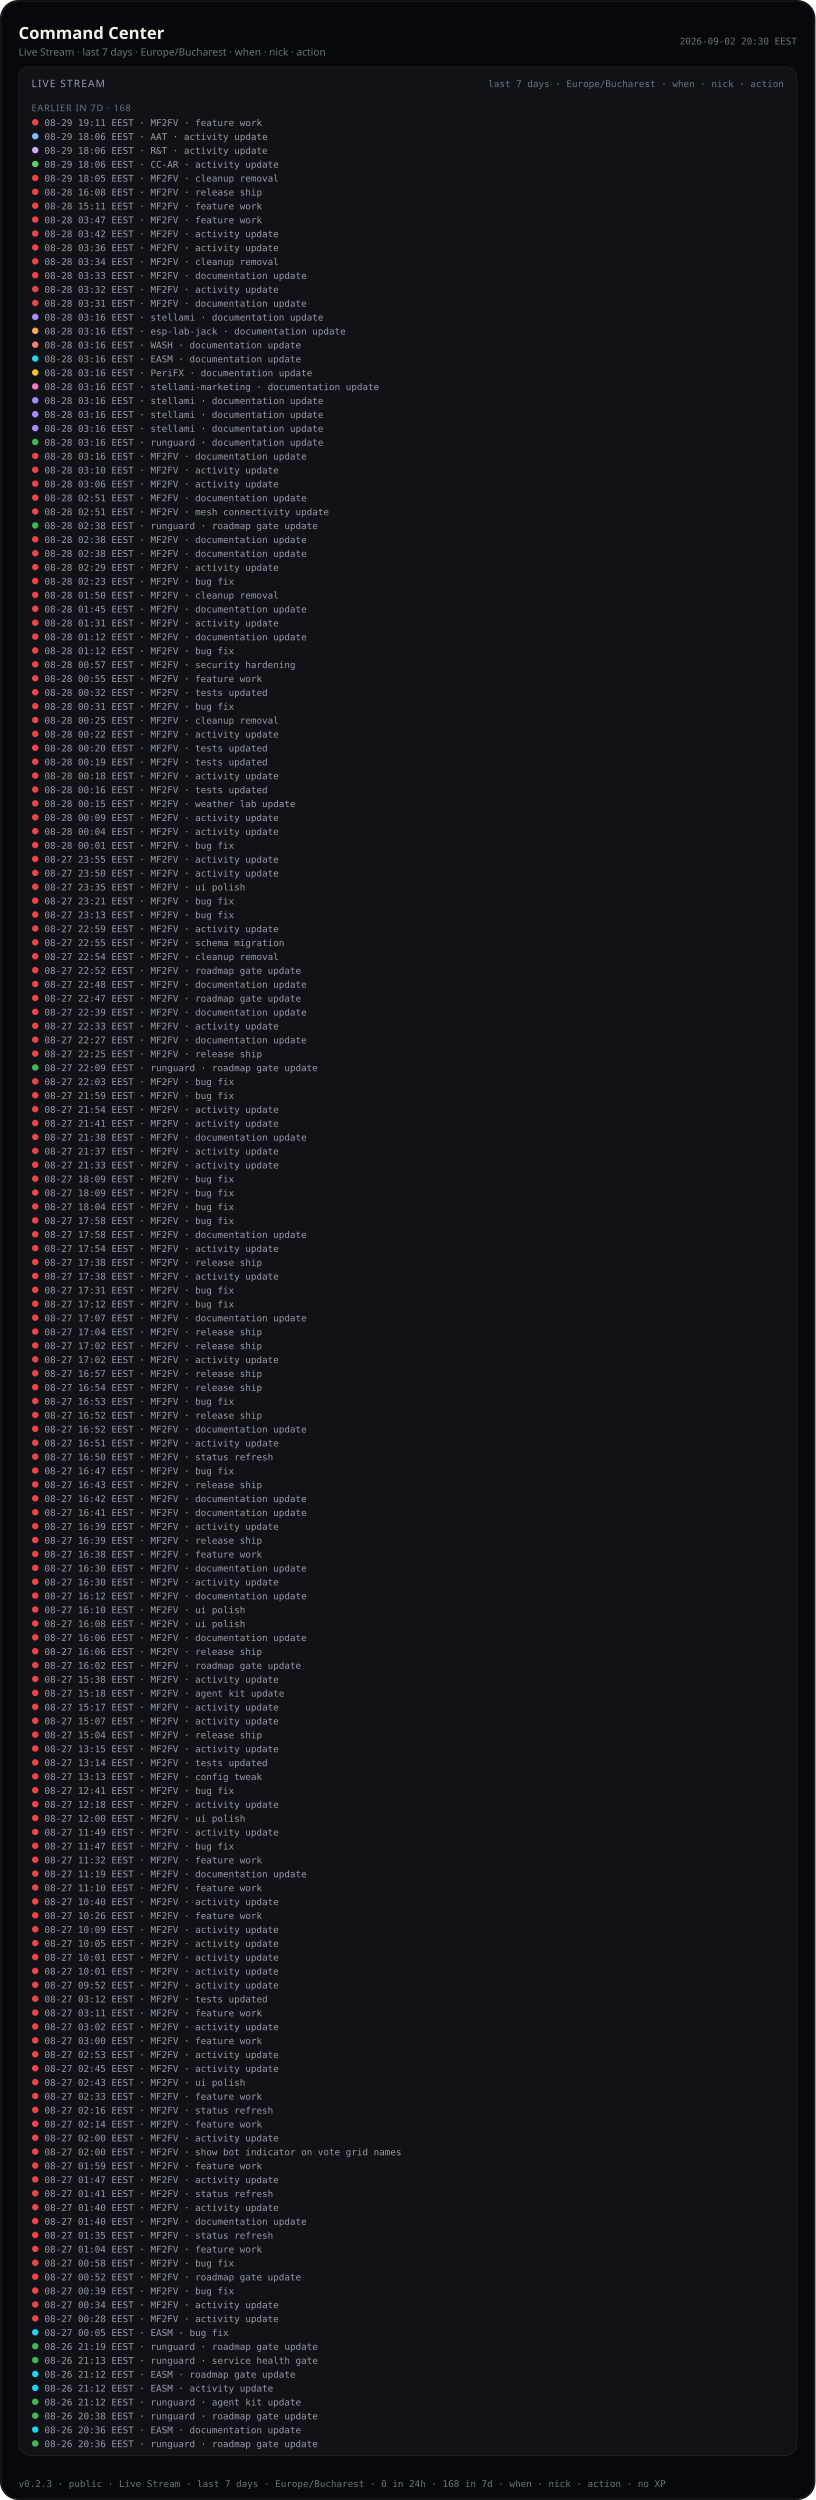
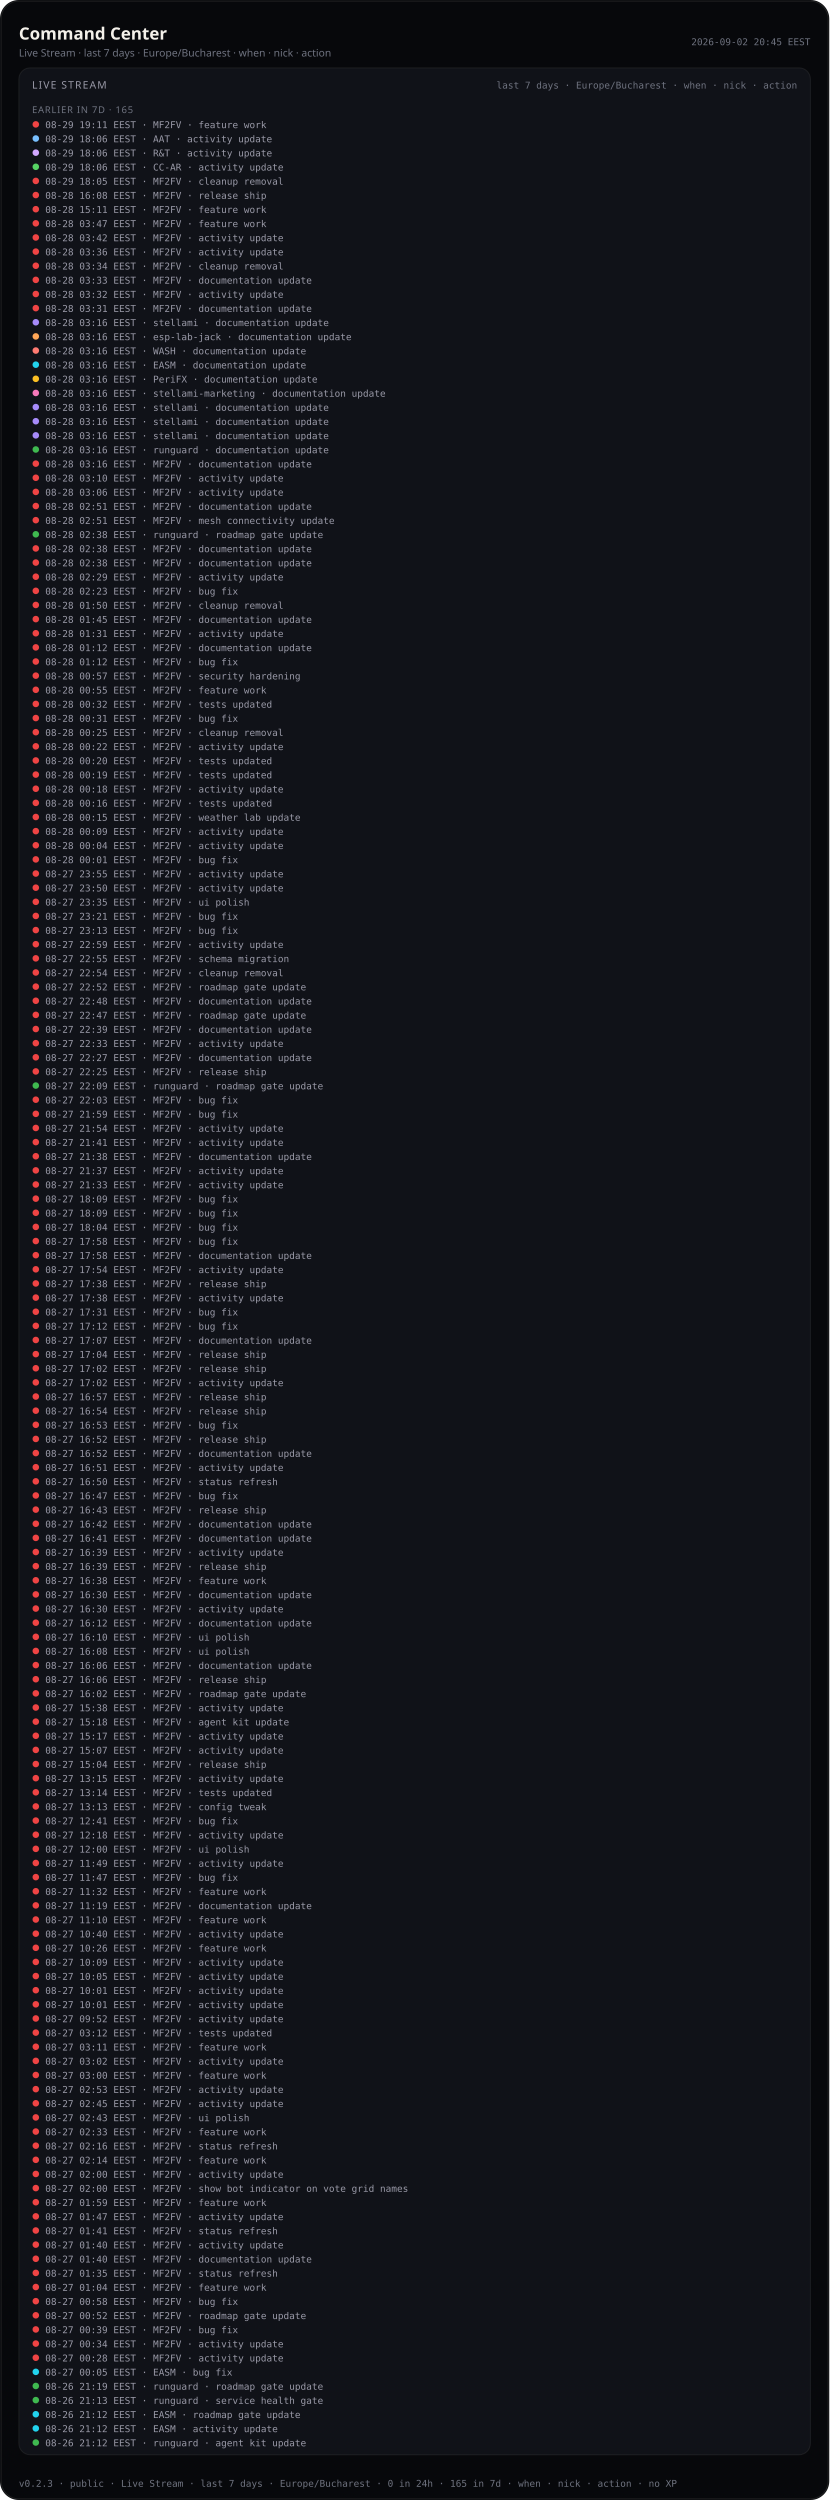
- <svg xmlns="http://www.w3.org/2000/svg" viewBox="0 0 880 2698.0" width="880" height="2698.0" role="img" aria-label="Command Center — Live Stream last 7 days (public)">
-   <rect width="880" height="2698.0" rx="20" fill="#07080b" />
-   <rect x="1.2" y="1.2" width="877.6" height="2695.6" rx="18.8" fill="none" stroke="rgba(232,228,214,0.12)" />
+ <svg xmlns="http://www.w3.org/2000/svg" viewBox="0 0 880 2653.0" width="880" height="2653.0" role="img" aria-label="Command Center — Live Stream last 7 days (public)">
+   <rect width="880" height="2653.0" rx="20" fill="#07080b" />
+   <rect x="1.2" y="1.2" width="877.6" height="2650.6" rx="18.8" fill="none" stroke="rgba(232,228,214,0.12)" />
  <text x="20" y="42" fill="#f4f1ea" font-size="18" font-family="ui-sans-serif, system-ui, sans-serif" font-weight="600">Command Center</text>
  <text x="20" y="60" fill="#6f7380" font-size="11" font-family="ui-sans-serif, system-ui, sans-serif">Live Stream · last 7 days · Europe/Bucharest · when · nick · action</text>
-   <text x="860" y="48" fill="#6f7380" font-size="10" text-anchor="end" font-family="ui-monospace, SFMono-Regular, monospace">2026-09-02 20:30 EEST</text>
-   <rect x="20" y="72" width="840" height="2578.0" rx="12" fill="#101218" stroke="rgba(232,228,214,0.08)" />
+   <text x="860" y="48" fill="#6f7380" font-size="10" text-anchor="end" font-family="ui-monospace, SFMono-Regular, monospace">2026-09-02 20:45 EEST</text>
+   <rect x="20" y="72" width="840" height="2533.0" rx="12" fill="#101218" stroke="rgba(232,228,214,0.08)" />
  <text x="34" y="94" fill="#9a9aa8" font-size="11" font-family="ui-sans-serif, system-ui, sans-serif" letter-spacing="1.2">LIVE STREAM</text>
  <text x="846" y="94" fill="#6f7380" font-size="10" text-anchor="end" font-family="ui-monospace, SFMono-Regular, monospace">last 7 days · Europe/Bucharest · when · nick · action</text>
  <defs>
    <clipPath id="live-stream-clip-pub">
-       <rect x="20" y="72" width="840" height="2578.0" />
+       <rect x="20" y="72" width="840" height="2533.0" />
    </clipPath>
  </defs>
  <g clip-path="url(#live-stream-clip-pub)">
-     <text x="34" y="120" fill="#6f7380" font-size="10" font-family="ui-sans-serif, system-ui, sans-serif" letter-spacing="0.8">EARLIER IN 7D · 168</text>
+     <text x="34" y="120" fill="#6f7380" font-size="10" font-family="ui-sans-serif, system-ui, sans-serif" letter-spacing="0.8">EARLIER IN 7D · 165</text>
    <circle cx="38" cy="132.0" r="3.5" fill="#ef4444" />
    <text x="48" y="136.0" fill="#9a9aa8" font-size="10" font-family="ui-monospace, SFMono-Regular, monospace">08-29 19:11 EEST · MF2FV · feature work</text>
    <circle cx="38" cy="147.0" r="3.5" fill="#79c0ff" />
    <text x="48" y="151.0" fill="#9a9aa8" font-size="10" font-family="ui-monospace, SFMono-Regular, monospace">08-29 18:06 EEST · AAT · activity update</text>
    <circle cx="38" cy="162.0" r="3.5" fill="#d2a8ff" />
    <text x="48" y="166.0" fill="#9a9aa8" font-size="10" font-family="ui-monospace, SFMono-Regular, monospace">08-29 18:06 EEST · R&amp;T · activity update</text>
    <circle cx="38" cy="177.0" r="3.5" fill="#56d364" />
    <text x="48" y="181.0" fill="#9a9aa8" font-size="10" font-family="ui-monospace, SFMono-Regular, monospace">08-29 18:06 EEST · CC-AR · activity update</text>
    <circle cx="38" cy="192.0" r="3.5" fill="#ef4444" />
    <text x="48" y="196.0" fill="#9a9aa8" font-size="10" font-family="ui-monospace, SFMono-Regular, monospace">08-29 18:05 EEST · MF2FV · cleanup removal</text>
    <circle cx="38" cy="207.0" r="3.5" fill="#ef4444" />
    <text x="48" y="211.0" fill="#9a9aa8" font-size="10" font-family="ui-monospace, SFMono-Regular, monospace">08-28 16:08 EEST · MF2FV · release ship</text>
    <circle cx="38" cy="222.0" r="3.5" fill="#ef4444" />
    <text x="48" y="226.0" fill="#9a9aa8" font-size="10" font-family="ui-monospace, SFMono-Regular, monospace">08-28 15:11 EEST · MF2FV · feature work</text>
    <circle cx="38" cy="237.0" r="3.5" fill="#ef4444" />
    <text x="48" y="241.0" fill="#9a9aa8" font-size="10" font-family="ui-monospace, SFMono-Regular, monospace">08-28 03:47 EEST · MF2FV · feature work</text>
    <circle cx="38" cy="252.0" r="3.5" fill="#ef4444" />
    <text x="48" y="256.0" fill="#9a9aa8" font-size="10" font-family="ui-monospace, SFMono-Regular, monospace">08-28 03:42 EEST · MF2FV · activity update</text>
    <circle cx="38" cy="267.0" r="3.5" fill="#ef4444" />
    <text x="48" y="271.0" fill="#9a9aa8" font-size="10" font-family="ui-monospace, SFMono-Regular, monospace">08-28 03:36 EEST · MF2FV · activity update</text>
    <circle cx="38" cy="282.0" r="3.5" fill="#ef4444" />
    <text x="48" y="286.0" fill="#9a9aa8" font-size="10" font-family="ui-monospace, SFMono-Regular, monospace">08-28 03:34 EEST · MF2FV · cleanup removal</text>
    <circle cx="38" cy="297.0" r="3.5" fill="#ef4444" />
    <text x="48" y="301.0" fill="#9a9aa8" font-size="10" font-family="ui-monospace, SFMono-Regular, monospace">08-28 03:33 EEST · MF2FV · documentation update</text>
    <circle cx="38" cy="312.0" r="3.5" fill="#ef4444" />
    <text x="48" y="316.0" fill="#9a9aa8" font-size="10" font-family="ui-monospace, SFMono-Regular, monospace">08-28 03:32 EEST · MF2FV · activity update</text>
    <circle cx="38" cy="327.0" r="3.5" fill="#ef4444" />
    <text x="48" y="331.0" fill="#9a9aa8" font-size="10" font-family="ui-monospace, SFMono-Regular, monospace">08-28 03:31 EEST · MF2FV · documentation update</text>
    <circle cx="38" cy="342.0" r="3.5" fill="#a78bfa" />
    <text x="48" y="346.0" fill="#9a9aa8" font-size="10" font-family="ui-monospace, SFMono-Regular, monospace">08-28 03:16 EEST · stellami · documentation update</text>
    <circle cx="38" cy="357.0" r="3.5" fill="#ffa657" />
    <text x="48" y="361.0" fill="#9a9aa8" font-size="10" font-family="ui-monospace, SFMono-Regular, monospace">08-28 03:16 EEST · esp-lab-jack · documentation update</text>
    <circle cx="38" cy="372.0" r="3.5" fill="#ff7b72" />
    <text x="48" y="376.0" fill="#9a9aa8" font-size="10" font-family="ui-monospace, SFMono-Regular, monospace">08-28 03:16 EEST · WASH · documentation update</text>
    <circle cx="38" cy="387.0" r="3.5" fill="#22d3ee" />
    <text x="48" y="391.0" fill="#9a9aa8" font-size="10" font-family="ui-monospace, SFMono-Regular, monospace">08-28 03:16 EEST · EASM · documentation update</text>
    <circle cx="38" cy="402.0" r="3.5" fill="#fbbf24" />
    <text x="48" y="406.0" fill="#9a9aa8" font-size="10" font-family="ui-monospace, SFMono-Regular, monospace">08-28 03:16 EEST · PeriFX · documentation update</text>
    <circle cx="38" cy="417.0" r="3.5" fill="#f778ba" />
    <text x="48" y="421.0" fill="#9a9aa8" font-size="10" font-family="ui-monospace, SFMono-Regular, monospace">08-28 03:16 EEST · stellami-marketing · documentation update</text>
    <circle cx="38" cy="432.0" r="3.5" fill="#a78bfa" />
    <text x="48" y="436.0" fill="#9a9aa8" font-size="10" font-family="ui-monospace, SFMono-Regular, monospace">08-28 03:16 EEST · stellami · documentation update</text>
    <circle cx="38" cy="447.0" r="3.5" fill="#a78bfa" />
    <text x="48" y="451.0" fill="#9a9aa8" font-size="10" font-family="ui-monospace, SFMono-Regular, monospace">08-28 03:16 EEST · stellami · documentation update</text>
    <circle cx="38" cy="462.0" r="3.5" fill="#a78bfa" />
    <text x="48" y="466.0" fill="#9a9aa8" font-size="10" font-family="ui-monospace, SFMono-Regular, monospace">08-28 03:16 EEST · stellami · documentation update</text>
    <circle cx="38" cy="477.0" r="3.5" fill="#3fb950" />
    <text x="48" y="481.0" fill="#9a9aa8" font-size="10" font-family="ui-monospace, SFMono-Regular, monospace">08-28 03:16 EEST · runguard · documentation update</text>
    <circle cx="38" cy="492.0" r="3.5" fill="#ef4444" />
    <text x="48" y="496.0" fill="#9a9aa8" font-size="10" font-family="ui-monospace, SFMono-Regular, monospace">08-28 03:16 EEST · MF2FV · documentation update</text>
    <circle cx="38" cy="507.0" r="3.5" fill="#ef4444" />
    <text x="48" y="511.0" fill="#9a9aa8" font-size="10" font-family="ui-monospace, SFMono-Regular, monospace">08-28 03:10 EEST · MF2FV · activity update</text>
    <circle cx="38" cy="522.0" r="3.5" fill="#ef4444" />
    <text x="48" y="526.0" fill="#9a9aa8" font-size="10" font-family="ui-monospace, SFMono-Regular, monospace">08-28 03:06 EEST · MF2FV · activity update</text>
    <circle cx="38" cy="537.0" r="3.5" fill="#ef4444" />
    <text x="48" y="541.0" fill="#9a9aa8" font-size="10" font-family="ui-monospace, SFMono-Regular, monospace">08-28 02:51 EEST · MF2FV · documentation update</text>
    <circle cx="38" cy="552.0" r="3.5" fill="#ef4444" />
    <text x="48" y="556.0" fill="#9a9aa8" font-size="10" font-family="ui-monospace, SFMono-Regular, monospace">08-28 02:51 EEST · MF2FV · mesh connectivity update</text>
    <circle cx="38" cy="567.0" r="3.5" fill="#3fb950" />
    <text x="48" y="571.0" fill="#9a9aa8" font-size="10" font-family="ui-monospace, SFMono-Regular, monospace">08-28 02:38 EEST · runguard · roadmap gate update</text>
    <circle cx="38" cy="582.0" r="3.5" fill="#ef4444" />
    <text x="48" y="586.0" fill="#9a9aa8" font-size="10" font-family="ui-monospace, SFMono-Regular, monospace">08-28 02:38 EEST · MF2FV · documentation update</text>
    <circle cx="38" cy="597.0" r="3.5" fill="#ef4444" />
    <text x="48" y="601.0" fill="#9a9aa8" font-size="10" font-family="ui-monospace, SFMono-Regular, monospace">08-28 02:38 EEST · MF2FV · documentation update</text>
    <circle cx="38" cy="612.0" r="3.5" fill="#ef4444" />
    <text x="48" y="616.0" fill="#9a9aa8" font-size="10" font-family="ui-monospace, SFMono-Regular, monospace">08-28 02:29 EEST · MF2FV · activity update</text>
    <circle cx="38" cy="627.0" r="3.5" fill="#ef4444" />
    <text x="48" y="631.0" fill="#9a9aa8" font-size="10" font-family="ui-monospace, SFMono-Regular, monospace">08-28 02:23 EEST · MF2FV · bug fix</text>
    <circle cx="38" cy="642.0" r="3.5" fill="#ef4444" />
    <text x="48" y="646.0" fill="#9a9aa8" font-size="10" font-family="ui-monospace, SFMono-Regular, monospace">08-28 01:50 EEST · MF2FV · cleanup removal</text>
    <circle cx="38" cy="657.0" r="3.5" fill="#ef4444" />
    <text x="48" y="661.0" fill="#9a9aa8" font-size="10" font-family="ui-monospace, SFMono-Regular, monospace">08-28 01:45 EEST · MF2FV · documentation update</text>
    <circle cx="38" cy="672.0" r="3.5" fill="#ef4444" />
    <text x="48" y="676.0" fill="#9a9aa8" font-size="10" font-family="ui-monospace, SFMono-Regular, monospace">08-28 01:31 EEST · MF2FV · activity update</text>
    <circle cx="38" cy="687.0" r="3.5" fill="#ef4444" />
    <text x="48" y="691.0" fill="#9a9aa8" font-size="10" font-family="ui-monospace, SFMono-Regular, monospace">08-28 01:12 EEST · MF2FV · documentation update</text>
    <circle cx="38" cy="702.0" r="3.5" fill="#ef4444" />
    <text x="48" y="706.0" fill="#9a9aa8" font-size="10" font-family="ui-monospace, SFMono-Regular, monospace">08-28 01:12 EEST · MF2FV · bug fix</text>
    <circle cx="38" cy="717.0" r="3.5" fill="#ef4444" />
    <text x="48" y="721.0" fill="#9a9aa8" font-size="10" font-family="ui-monospace, SFMono-Regular, monospace">08-28 00:57 EEST · MF2FV · security hardening</text>
    <circle cx="38" cy="732.0" r="3.5" fill="#ef4444" />
    <text x="48" y="736.0" fill="#9a9aa8" font-size="10" font-family="ui-monospace, SFMono-Regular, monospace">08-28 00:55 EEST · MF2FV · feature work</text>
    <circle cx="38" cy="747.0" r="3.5" fill="#ef4444" />
    <text x="48" y="751.0" fill="#9a9aa8" font-size="10" font-family="ui-monospace, SFMono-Regular, monospace">08-28 00:32 EEST · MF2FV · tests updated</text>
    <circle cx="38" cy="762.0" r="3.5" fill="#ef4444" />
    <text x="48" y="766.0" fill="#9a9aa8" font-size="10" font-family="ui-monospace, SFMono-Regular, monospace">08-28 00:31 EEST · MF2FV · bug fix</text>
    <circle cx="38" cy="777.0" r="3.5" fill="#ef4444" />
    <text x="48" y="781.0" fill="#9a9aa8" font-size="10" font-family="ui-monospace, SFMono-Regular, monospace">08-28 00:25 EEST · MF2FV · cleanup removal</text>
    <circle cx="38" cy="792.0" r="3.5" fill="#ef4444" />
    <text x="48" y="796.0" fill="#9a9aa8" font-size="10" font-family="ui-monospace, SFMono-Regular, monospace">08-28 00:22 EEST · MF2FV · activity update</text>
    <circle cx="38" cy="807.0" r="3.5" fill="#ef4444" />
    <text x="48" y="811.0" fill="#9a9aa8" font-size="10" font-family="ui-monospace, SFMono-Regular, monospace">08-28 00:20 EEST · MF2FV · tests updated</text>
    <circle cx="38" cy="822.0" r="3.5" fill="#ef4444" />
    <text x="48" y="826.0" fill="#9a9aa8" font-size="10" font-family="ui-monospace, SFMono-Regular, monospace">08-28 00:19 EEST · MF2FV · tests updated</text>
    <circle cx="38" cy="837.0" r="3.5" fill="#ef4444" />
    <text x="48" y="841.0" fill="#9a9aa8" font-size="10" font-family="ui-monospace, SFMono-Regular, monospace">08-28 00:18 EEST · MF2FV · activity update</text>
    <circle cx="38" cy="852.0" r="3.5" fill="#ef4444" />
    <text x="48" y="856.0" fill="#9a9aa8" font-size="10" font-family="ui-monospace, SFMono-Regular, monospace">08-28 00:16 EEST · MF2FV · tests updated</text>
    <circle cx="38" cy="867.0" r="3.5" fill="#ef4444" />
    <text x="48" y="871.0" fill="#9a9aa8" font-size="10" font-family="ui-monospace, SFMono-Regular, monospace">08-28 00:15 EEST · MF2FV · weather lab update</text>
    <circle cx="38" cy="882.0" r="3.5" fill="#ef4444" />
    <text x="48" y="886.0" fill="#9a9aa8" font-size="10" font-family="ui-monospace, SFMono-Regular, monospace">08-28 00:09 EEST · MF2FV · activity update</text>
    <circle cx="38" cy="897.0" r="3.5" fill="#ef4444" />
    <text x="48" y="901.0" fill="#9a9aa8" font-size="10" font-family="ui-monospace, SFMono-Regular, monospace">08-28 00:04 EEST · MF2FV · activity update</text>
    <circle cx="38" cy="912.0" r="3.5" fill="#ef4444" />
    <text x="48" y="916.0" fill="#9a9aa8" font-size="10" font-family="ui-monospace, SFMono-Regular, monospace">08-28 00:01 EEST · MF2FV · bug fix</text>
    <circle cx="38" cy="927.0" r="3.5" fill="#ef4444" />
    <text x="48" y="931.0" fill="#9a9aa8" font-size="10" font-family="ui-monospace, SFMono-Regular, monospace">08-27 23:55 EEST · MF2FV · activity update</text>
    <circle cx="38" cy="942.0" r="3.5" fill="#ef4444" />
    <text x="48" y="946.0" fill="#9a9aa8" font-size="10" font-family="ui-monospace, SFMono-Regular, monospace">08-27 23:50 EEST · MF2FV · activity update</text>
    <circle cx="38" cy="957.0" r="3.5" fill="#ef4444" />
    <text x="48" y="961.0" fill="#9a9aa8" font-size="10" font-family="ui-monospace, SFMono-Regular, monospace">08-27 23:35 EEST · MF2FV · ui polish</text>
    <circle cx="38" cy="972.0" r="3.5" fill="#ef4444" />
    <text x="48" y="976.0" fill="#9a9aa8" font-size="10" font-family="ui-monospace, SFMono-Regular, monospace">08-27 23:21 EEST · MF2FV · bug fix</text>
    <circle cx="38" cy="987.0" r="3.5" fill="#ef4444" />
    <text x="48" y="991.0" fill="#9a9aa8" font-size="10" font-family="ui-monospace, SFMono-Regular, monospace">08-27 23:13 EEST · MF2FV · bug fix</text>
    <circle cx="38" cy="1002.0" r="3.5" fill="#ef4444" />
    <text x="48" y="1006.0" fill="#9a9aa8" font-size="10" font-family="ui-monospace, SFMono-Regular, monospace">08-27 22:59 EEST · MF2FV · activity update</text>
    <circle cx="38" cy="1017.0" r="3.5" fill="#ef4444" />
    <text x="48" y="1021.0" fill="#9a9aa8" font-size="10" font-family="ui-monospace, SFMono-Regular, monospace">08-27 22:55 EEST · MF2FV · schema migration</text>
    <circle cx="38" cy="1032.0" r="3.5" fill="#ef4444" />
    <text x="48" y="1036.0" fill="#9a9aa8" font-size="10" font-family="ui-monospace, SFMono-Regular, monospace">08-27 22:54 EEST · MF2FV · cleanup removal</text>
    <circle cx="38" cy="1047.0" r="3.5" fill="#ef4444" />
    <text x="48" y="1051.0" fill="#9a9aa8" font-size="10" font-family="ui-monospace, SFMono-Regular, monospace">08-27 22:52 EEST · MF2FV · roadmap gate update</text>
    <circle cx="38" cy="1062.0" r="3.5" fill="#ef4444" />
    <text x="48" y="1066.0" fill="#9a9aa8" font-size="10" font-family="ui-monospace, SFMono-Regular, monospace">08-27 22:48 EEST · MF2FV · documentation update</text>
    <circle cx="38" cy="1077.0" r="3.5" fill="#ef4444" />
    <text x="48" y="1081.0" fill="#9a9aa8" font-size="10" font-family="ui-monospace, SFMono-Regular, monospace">08-27 22:47 EEST · MF2FV · roadmap gate update</text>
    <circle cx="38" cy="1092.0" r="3.5" fill="#ef4444" />
    <text x="48" y="1096.0" fill="#9a9aa8" font-size="10" font-family="ui-monospace, SFMono-Regular, monospace">08-27 22:39 EEST · MF2FV · documentation update</text>
    <circle cx="38" cy="1107.0" r="3.5" fill="#ef4444" />
    <text x="48" y="1111.0" fill="#9a9aa8" font-size="10" font-family="ui-monospace, SFMono-Regular, monospace">08-27 22:33 EEST · MF2FV · activity update</text>
    <circle cx="38" cy="1122.0" r="3.5" fill="#ef4444" />
    <text x="48" y="1126.0" fill="#9a9aa8" font-size="10" font-family="ui-monospace, SFMono-Regular, monospace">08-27 22:27 EEST · MF2FV · documentation update</text>
    <circle cx="38" cy="1137.0" r="3.5" fill="#ef4444" />
    <text x="48" y="1141.0" fill="#9a9aa8" font-size="10" font-family="ui-monospace, SFMono-Regular, monospace">08-27 22:25 EEST · MF2FV · release ship</text>
    <circle cx="38" cy="1152.0" r="3.5" fill="#3fb950" />
    <text x="48" y="1156.0" fill="#9a9aa8" font-size="10" font-family="ui-monospace, SFMono-Regular, monospace">08-27 22:09 EEST · runguard · roadmap gate update</text>
    <circle cx="38" cy="1167.0" r="3.5" fill="#ef4444" />
    <text x="48" y="1171.0" fill="#9a9aa8" font-size="10" font-family="ui-monospace, SFMono-Regular, monospace">08-27 22:03 EEST · MF2FV · bug fix</text>
    <circle cx="38" cy="1182.0" r="3.5" fill="#ef4444" />
    <text x="48" y="1186.0" fill="#9a9aa8" font-size="10" font-family="ui-monospace, SFMono-Regular, monospace">08-27 21:59 EEST · MF2FV · bug fix</text>
    <circle cx="38" cy="1197.0" r="3.5" fill="#ef4444" />
    <text x="48" y="1201.0" fill="#9a9aa8" font-size="10" font-family="ui-monospace, SFMono-Regular, monospace">08-27 21:54 EEST · MF2FV · activity update</text>
    <circle cx="38" cy="1212.0" r="3.5" fill="#ef4444" />
    <text x="48" y="1216.0" fill="#9a9aa8" font-size="10" font-family="ui-monospace, SFMono-Regular, monospace">08-27 21:41 EEST · MF2FV · activity update</text>
    <circle cx="38" cy="1227.0" r="3.5" fill="#ef4444" />
    <text x="48" y="1231.0" fill="#9a9aa8" font-size="10" font-family="ui-monospace, SFMono-Regular, monospace">08-27 21:38 EEST · MF2FV · documentation update</text>
    <circle cx="38" cy="1242.0" r="3.5" fill="#ef4444" />
    <text x="48" y="1246.0" fill="#9a9aa8" font-size="10" font-family="ui-monospace, SFMono-Regular, monospace">08-27 21:37 EEST · MF2FV · activity update</text>
    <circle cx="38" cy="1257.0" r="3.5" fill="#ef4444" />
    <text x="48" y="1261.0" fill="#9a9aa8" font-size="10" font-family="ui-monospace, SFMono-Regular, monospace">08-27 21:33 EEST · MF2FV · activity update</text>
    <circle cx="38" cy="1272.0" r="3.5" fill="#ef4444" />
    <text x="48" y="1276.0" fill="#9a9aa8" font-size="10" font-family="ui-monospace, SFMono-Regular, monospace">08-27 18:09 EEST · MF2FV · bug fix</text>
    <circle cx="38" cy="1287.0" r="3.5" fill="#ef4444" />
    <text x="48" y="1291.0" fill="#9a9aa8" font-size="10" font-family="ui-monospace, SFMono-Regular, monospace">08-27 18:09 EEST · MF2FV · bug fix</text>
    <circle cx="38" cy="1302.0" r="3.5" fill="#ef4444" />
    <text x="48" y="1306.0" fill="#9a9aa8" font-size="10" font-family="ui-monospace, SFMono-Regular, monospace">08-27 18:04 EEST · MF2FV · bug fix</text>
    <circle cx="38" cy="1317.0" r="3.5" fill="#ef4444" />
    <text x="48" y="1321.0" fill="#9a9aa8" font-size="10" font-family="ui-monospace, SFMono-Regular, monospace">08-27 17:58 EEST · MF2FV · bug fix</text>
    <circle cx="38" cy="1332.0" r="3.5" fill="#ef4444" />
    <text x="48" y="1336.0" fill="#9a9aa8" font-size="10" font-family="ui-monospace, SFMono-Regular, monospace">08-27 17:58 EEST · MF2FV · documentation update</text>
    <circle cx="38" cy="1347.0" r="3.5" fill="#ef4444" />
    <text x="48" y="1351.0" fill="#9a9aa8" font-size="10" font-family="ui-monospace, SFMono-Regular, monospace">08-27 17:54 EEST · MF2FV · activity update</text>
    <circle cx="38" cy="1362.0" r="3.5" fill="#ef4444" />
    <text x="48" y="1366.0" fill="#9a9aa8" font-size="10" font-family="ui-monospace, SFMono-Regular, monospace">08-27 17:38 EEST · MF2FV · release ship</text>
    <circle cx="38" cy="1377.0" r="3.5" fill="#ef4444" />
    <text x="48" y="1381.0" fill="#9a9aa8" font-size="10" font-family="ui-monospace, SFMono-Regular, monospace">08-27 17:38 EEST · MF2FV · activity update</text>
    <circle cx="38" cy="1392.0" r="3.5" fill="#ef4444" />
    <text x="48" y="1396.0" fill="#9a9aa8" font-size="10" font-family="ui-monospace, SFMono-Regular, monospace">08-27 17:31 EEST · MF2FV · bug fix</text>
    <circle cx="38" cy="1407.0" r="3.5" fill="#ef4444" />
    <text x="48" y="1411.0" fill="#9a9aa8" font-size="10" font-family="ui-monospace, SFMono-Regular, monospace">08-27 17:12 EEST · MF2FV · bug fix</text>
    <circle cx="38" cy="1422.0" r="3.5" fill="#ef4444" />
    <text x="48" y="1426.0" fill="#9a9aa8" font-size="10" font-family="ui-monospace, SFMono-Regular, monospace">08-27 17:07 EEST · MF2FV · documentation update</text>
    <circle cx="38" cy="1437.0" r="3.5" fill="#ef4444" />
    <text x="48" y="1441.0" fill="#9a9aa8" font-size="10" font-family="ui-monospace, SFMono-Regular, monospace">08-27 17:04 EEST · MF2FV · release ship</text>
    <circle cx="38" cy="1452.0" r="3.5" fill="#ef4444" />
    <text x="48" y="1456.0" fill="#9a9aa8" font-size="10" font-family="ui-monospace, SFMono-Regular, monospace">08-27 17:02 EEST · MF2FV · release ship</text>
    <circle cx="38" cy="1467.0" r="3.5" fill="#ef4444" />
    <text x="48" y="1471.0" fill="#9a9aa8" font-size="10" font-family="ui-monospace, SFMono-Regular, monospace">08-27 17:02 EEST · MF2FV · activity update</text>
    <circle cx="38" cy="1482.0" r="3.5" fill="#ef4444" />
    <text x="48" y="1486.0" fill="#9a9aa8" font-size="10" font-family="ui-monospace, SFMono-Regular, monospace">08-27 16:57 EEST · MF2FV · release ship</text>
    <circle cx="38" cy="1497.0" r="3.5" fill="#ef4444" />
    <text x="48" y="1501.0" fill="#9a9aa8" font-size="10" font-family="ui-monospace, SFMono-Regular, monospace">08-27 16:54 EEST · MF2FV · release ship</text>
    <circle cx="38" cy="1512.0" r="3.5" fill="#ef4444" />
    <text x="48" y="1516.0" fill="#9a9aa8" font-size="10" font-family="ui-monospace, SFMono-Regular, monospace">08-27 16:53 EEST · MF2FV · bug fix</text>
    <circle cx="38" cy="1527.0" r="3.5" fill="#ef4444" />
    <text x="48" y="1531.0" fill="#9a9aa8" font-size="10" font-family="ui-monospace, SFMono-Regular, monospace">08-27 16:52 EEST · MF2FV · release ship</text>
    <circle cx="38" cy="1542.0" r="3.5" fill="#ef4444" />
    <text x="48" y="1546.0" fill="#9a9aa8" font-size="10" font-family="ui-monospace, SFMono-Regular, monospace">08-27 16:52 EEST · MF2FV · documentation update</text>
    <circle cx="38" cy="1557.0" r="3.5" fill="#ef4444" />
    <text x="48" y="1561.0" fill="#9a9aa8" font-size="10" font-family="ui-monospace, SFMono-Regular, monospace">08-27 16:51 EEST · MF2FV · activity update</text>
    <circle cx="38" cy="1572.0" r="3.5" fill="#ef4444" />
    <text x="48" y="1576.0" fill="#9a9aa8" font-size="10" font-family="ui-monospace, SFMono-Regular, monospace">08-27 16:50 EEST · MF2FV · status refresh</text>
    <circle cx="38" cy="1587.0" r="3.5" fill="#ef4444" />
    <text x="48" y="1591.0" fill="#9a9aa8" font-size="10" font-family="ui-monospace, SFMono-Regular, monospace">08-27 16:47 EEST · MF2FV · bug fix</text>
    <circle cx="38" cy="1602.0" r="3.5" fill="#ef4444" />
    <text x="48" y="1606.0" fill="#9a9aa8" font-size="10" font-family="ui-monospace, SFMono-Regular, monospace">08-27 16:43 EEST · MF2FV · release ship</text>
    <circle cx="38" cy="1617.0" r="3.5" fill="#ef4444" />
    <text x="48" y="1621.0" fill="#9a9aa8" font-size="10" font-family="ui-monospace, SFMono-Regular, monospace">08-27 16:42 EEST · MF2FV · documentation update</text>
    <circle cx="38" cy="1632.0" r="3.5" fill="#ef4444" />
    <text x="48" y="1636.0" fill="#9a9aa8" font-size="10" font-family="ui-monospace, SFMono-Regular, monospace">08-27 16:41 EEST · MF2FV · documentation update</text>
    <circle cx="38" cy="1647.0" r="3.5" fill="#ef4444" />
    <text x="48" y="1651.0" fill="#9a9aa8" font-size="10" font-family="ui-monospace, SFMono-Regular, monospace">08-27 16:39 EEST · MF2FV · activity update</text>
    <circle cx="38" cy="1662.0" r="3.5" fill="#ef4444" />
    <text x="48" y="1666.0" fill="#9a9aa8" font-size="10" font-family="ui-monospace, SFMono-Regular, monospace">08-27 16:39 EEST · MF2FV · release ship</text>
    <circle cx="38" cy="1677.0" r="3.5" fill="#ef4444" />
    <text x="48" y="1681.0" fill="#9a9aa8" font-size="10" font-family="ui-monospace, SFMono-Regular, monospace">08-27 16:38 EEST · MF2FV · feature work</text>
    <circle cx="38" cy="1692.0" r="3.5" fill="#ef4444" />
    <text x="48" y="1696.0" fill="#9a9aa8" font-size="10" font-family="ui-monospace, SFMono-Regular, monospace">08-27 16:30 EEST · MF2FV · documentation update</text>
    <circle cx="38" cy="1707.0" r="3.5" fill="#ef4444" />
    <text x="48" y="1711.0" fill="#9a9aa8" font-size="10" font-family="ui-monospace, SFMono-Regular, monospace">08-27 16:30 EEST · MF2FV · activity update</text>
    <circle cx="38" cy="1722.0" r="3.5" fill="#ef4444" />
    <text x="48" y="1726.0" fill="#9a9aa8" font-size="10" font-family="ui-monospace, SFMono-Regular, monospace">08-27 16:12 EEST · MF2FV · documentation update</text>
    <circle cx="38" cy="1737.0" r="3.5" fill="#ef4444" />
    <text x="48" y="1741.0" fill="#9a9aa8" font-size="10" font-family="ui-monospace, SFMono-Regular, monospace">08-27 16:10 EEST · MF2FV · ui polish</text>
    <circle cx="38" cy="1752.0" r="3.5" fill="#ef4444" />
    <text x="48" y="1756.0" fill="#9a9aa8" font-size="10" font-family="ui-monospace, SFMono-Regular, monospace">08-27 16:08 EEST · MF2FV · ui polish</text>
    <circle cx="38" cy="1767.0" r="3.5" fill="#ef4444" />
    <text x="48" y="1771.0" fill="#9a9aa8" font-size="10" font-family="ui-monospace, SFMono-Regular, monospace">08-27 16:06 EEST · MF2FV · documentation update</text>
    <circle cx="38" cy="1782.0" r="3.5" fill="#ef4444" />
    <text x="48" y="1786.0" fill="#9a9aa8" font-size="10" font-family="ui-monospace, SFMono-Regular, monospace">08-27 16:06 EEST · MF2FV · release ship</text>
    <circle cx="38" cy="1797.0" r="3.5" fill="#ef4444" />
    <text x="48" y="1801.0" fill="#9a9aa8" font-size="10" font-family="ui-monospace, SFMono-Regular, monospace">08-27 16:02 EEST · MF2FV · roadmap gate update</text>
    <circle cx="38" cy="1812.0" r="3.5" fill="#ef4444" />
    <text x="48" y="1816.0" fill="#9a9aa8" font-size="10" font-family="ui-monospace, SFMono-Regular, monospace">08-27 15:38 EEST · MF2FV · activity update</text>
    <circle cx="38" cy="1827.0" r="3.5" fill="#ef4444" />
    <text x="48" y="1831.0" fill="#9a9aa8" font-size="10" font-family="ui-monospace, SFMono-Regular, monospace">08-27 15:18 EEST · MF2FV · agent kit update</text>
    <circle cx="38" cy="1842.0" r="3.5" fill="#ef4444" />
    <text x="48" y="1846.0" fill="#9a9aa8" font-size="10" font-family="ui-monospace, SFMono-Regular, monospace">08-27 15:17 EEST · MF2FV · activity update</text>
    <circle cx="38" cy="1857.0" r="3.5" fill="#ef4444" />
    <text x="48" y="1861.0" fill="#9a9aa8" font-size="10" font-family="ui-monospace, SFMono-Regular, monospace">08-27 15:07 EEST · MF2FV · activity update</text>
    <circle cx="38" cy="1872.0" r="3.5" fill="#ef4444" />
    <text x="48" y="1876.0" fill="#9a9aa8" font-size="10" font-family="ui-monospace, SFMono-Regular, monospace">08-27 15:04 EEST · MF2FV · release ship</text>
    <circle cx="38" cy="1887.0" r="3.5" fill="#ef4444" />
    <text x="48" y="1891.0" fill="#9a9aa8" font-size="10" font-family="ui-monospace, SFMono-Regular, monospace">08-27 13:15 EEST · MF2FV · activity update</text>
    <circle cx="38" cy="1902.0" r="3.5" fill="#ef4444" />
    <text x="48" y="1906.0" fill="#9a9aa8" font-size="10" font-family="ui-monospace, SFMono-Regular, monospace">08-27 13:14 EEST · MF2FV · tests updated</text>
    <circle cx="38" cy="1917.0" r="3.5" fill="#ef4444" />
    <text x="48" y="1921.0" fill="#9a9aa8" font-size="10" font-family="ui-monospace, SFMono-Regular, monospace">08-27 13:13 EEST · MF2FV · config tweak</text>
    <circle cx="38" cy="1932.0" r="3.5" fill="#ef4444" />
    <text x="48" y="1936.0" fill="#9a9aa8" font-size="10" font-family="ui-monospace, SFMono-Regular, monospace">08-27 12:41 EEST · MF2FV · bug fix</text>
    <circle cx="38" cy="1947.0" r="3.5" fill="#ef4444" />
    <text x="48" y="1951.0" fill="#9a9aa8" font-size="10" font-family="ui-monospace, SFMono-Regular, monospace">08-27 12:18 EEST · MF2FV · activity update</text>
    <circle cx="38" cy="1962.0" r="3.5" fill="#ef4444" />
    <text x="48" y="1966.0" fill="#9a9aa8" font-size="10" font-family="ui-monospace, SFMono-Regular, monospace">08-27 12:00 EEST · MF2FV · ui polish</text>
    <circle cx="38" cy="1977.0" r="3.5" fill="#ef4444" />
    <text x="48" y="1981.0" fill="#9a9aa8" font-size="10" font-family="ui-monospace, SFMono-Regular, monospace">08-27 11:49 EEST · MF2FV · activity update</text>
    <circle cx="38" cy="1992.0" r="3.5" fill="#ef4444" />
    <text x="48" y="1996.0" fill="#9a9aa8" font-size="10" font-family="ui-monospace, SFMono-Regular, monospace">08-27 11:47 EEST · MF2FV · bug fix</text>
    <circle cx="38" cy="2007.0" r="3.5" fill="#ef4444" />
    <text x="48" y="2011.0" fill="#9a9aa8" font-size="10" font-family="ui-monospace, SFMono-Regular, monospace">08-27 11:32 EEST · MF2FV · feature work</text>
    <circle cx="38" cy="2022.0" r="3.5" fill="#ef4444" />
    <text x="48" y="2026.0" fill="#9a9aa8" font-size="10" font-family="ui-monospace, SFMono-Regular, monospace">08-27 11:19 EEST · MF2FV · documentation update</text>
    <circle cx="38" cy="2037.0" r="3.5" fill="#ef4444" />
    <text x="48" y="2041.0" fill="#9a9aa8" font-size="10" font-family="ui-monospace, SFMono-Regular, monospace">08-27 11:10 EEST · MF2FV · feature work</text>
    <circle cx="38" cy="2052.0" r="3.5" fill="#ef4444" />
    <text x="48" y="2056.0" fill="#9a9aa8" font-size="10" font-family="ui-monospace, SFMono-Regular, monospace">08-27 10:40 EEST · MF2FV · activity update</text>
    <circle cx="38" cy="2067.0" r="3.5" fill="#ef4444" />
    <text x="48" y="2071.0" fill="#9a9aa8" font-size="10" font-family="ui-monospace, SFMono-Regular, monospace">08-27 10:26 EEST · MF2FV · feature work</text>
    <circle cx="38" cy="2082.0" r="3.5" fill="#ef4444" />
    <text x="48" y="2086.0" fill="#9a9aa8" font-size="10" font-family="ui-monospace, SFMono-Regular, monospace">08-27 10:09 EEST · MF2FV · activity update</text>
    <circle cx="38" cy="2097.0" r="3.5" fill="#ef4444" />
    <text x="48" y="2101.0" fill="#9a9aa8" font-size="10" font-family="ui-monospace, SFMono-Regular, monospace">08-27 10:05 EEST · MF2FV · activity update</text>
    <circle cx="38" cy="2112.0" r="3.5" fill="#ef4444" />
    <text x="48" y="2116.0" fill="#9a9aa8" font-size="10" font-family="ui-monospace, SFMono-Regular, monospace">08-27 10:01 EEST · MF2FV · activity update</text>
    <circle cx="38" cy="2127.0" r="3.5" fill="#ef4444" />
    <text x="48" y="2131.0" fill="#9a9aa8" font-size="10" font-family="ui-monospace, SFMono-Regular, monospace">08-27 10:01 EEST · MF2FV · activity update</text>
    <circle cx="38" cy="2142.0" r="3.5" fill="#ef4444" />
    <text x="48" y="2146.0" fill="#9a9aa8" font-size="10" font-family="ui-monospace, SFMono-Regular, monospace">08-27 09:52 EEST · MF2FV · activity update</text>
    <circle cx="38" cy="2157.0" r="3.5" fill="#ef4444" />
    <text x="48" y="2161.0" fill="#9a9aa8" font-size="10" font-family="ui-monospace, SFMono-Regular, monospace">08-27 03:12 EEST · MF2FV · tests updated</text>
    <circle cx="38" cy="2172.0" r="3.5" fill="#ef4444" />
    <text x="48" y="2176.0" fill="#9a9aa8" font-size="10" font-family="ui-monospace, SFMono-Regular, monospace">08-27 03:11 EEST · MF2FV · feature work</text>
    <circle cx="38" cy="2187.0" r="3.5" fill="#ef4444" />
    <text x="48" y="2191.0" fill="#9a9aa8" font-size="10" font-family="ui-monospace, SFMono-Regular, monospace">08-27 03:02 EEST · MF2FV · activity update</text>
    <circle cx="38" cy="2202.0" r="3.5" fill="#ef4444" />
    <text x="48" y="2206.0" fill="#9a9aa8" font-size="10" font-family="ui-monospace, SFMono-Regular, monospace">08-27 03:00 EEST · MF2FV · feature work</text>
    <circle cx="38" cy="2217.0" r="3.5" fill="#ef4444" />
    <text x="48" y="2221.0" fill="#9a9aa8" font-size="10" font-family="ui-monospace, SFMono-Regular, monospace">08-27 02:53 EEST · MF2FV · activity update</text>
    <circle cx="38" cy="2232.0" r="3.5" fill="#ef4444" />
    <text x="48" y="2236.0" fill="#9a9aa8" font-size="10" font-family="ui-monospace, SFMono-Regular, monospace">08-27 02:45 EEST · MF2FV · activity update</text>
    <circle cx="38" cy="2247.0" r="3.5" fill="#ef4444" />
    <text x="48" y="2251.0" fill="#9a9aa8" font-size="10" font-family="ui-monospace, SFMono-Regular, monospace">08-27 02:43 EEST · MF2FV · ui polish</text>
    <circle cx="38" cy="2262.0" r="3.5" fill="#ef4444" />
    <text x="48" y="2266.0" fill="#9a9aa8" font-size="10" font-family="ui-monospace, SFMono-Regular, monospace">08-27 02:33 EEST · MF2FV · feature work</text>
    <circle cx="38" cy="2277.0" r="3.5" fill="#ef4444" />
    <text x="48" y="2281.0" fill="#9a9aa8" font-size="10" font-family="ui-monospace, SFMono-Regular, monospace">08-27 02:16 EEST · MF2FV · status refresh</text>
    <circle cx="38" cy="2292.0" r="3.5" fill="#ef4444" />
    <text x="48" y="2296.0" fill="#9a9aa8" font-size="10" font-family="ui-monospace, SFMono-Regular, monospace">08-27 02:14 EEST · MF2FV · feature work</text>
    <circle cx="38" cy="2307.0" r="3.5" fill="#ef4444" />
    <text x="48" y="2311.0" fill="#9a9aa8" font-size="10" font-family="ui-monospace, SFMono-Regular, monospace">08-27 02:00 EEST · MF2FV · activity update</text>
    <circle cx="38" cy="2322.0" r="3.5" fill="#ef4444" />
    <text x="48" y="2326.0" fill="#9a9aa8" font-size="10" font-family="ui-monospace, SFMono-Regular, monospace">08-27 02:00 EEST · MF2FV · show bot indicator on vote grid names</text>
    <circle cx="38" cy="2337.0" r="3.5" fill="#ef4444" />
    <text x="48" y="2341.0" fill="#9a9aa8" font-size="10" font-family="ui-monospace, SFMono-Regular, monospace">08-27 01:59 EEST · MF2FV · feature work</text>
    <circle cx="38" cy="2352.0" r="3.5" fill="#ef4444" />
    <text x="48" y="2356.0" fill="#9a9aa8" font-size="10" font-family="ui-monospace, SFMono-Regular, monospace">08-27 01:47 EEST · MF2FV · activity update</text>
    <circle cx="38" cy="2367.0" r="3.5" fill="#ef4444" />
    <text x="48" y="2371.0" fill="#9a9aa8" font-size="10" font-family="ui-monospace, SFMono-Regular, monospace">08-27 01:41 EEST · MF2FV · status refresh</text>
    <circle cx="38" cy="2382.0" r="3.5" fill="#ef4444" />
    <text x="48" y="2386.0" fill="#9a9aa8" font-size="10" font-family="ui-monospace, SFMono-Regular, monospace">08-27 01:40 EEST · MF2FV · activity update</text>
    <circle cx="38" cy="2397.0" r="3.5" fill="#ef4444" />
    <text x="48" y="2401.0" fill="#9a9aa8" font-size="10" font-family="ui-monospace, SFMono-Regular, monospace">08-27 01:40 EEST · MF2FV · documentation update</text>
    <circle cx="38" cy="2412.0" r="3.5" fill="#ef4444" />
    <text x="48" y="2416.0" fill="#9a9aa8" font-size="10" font-family="ui-monospace, SFMono-Regular, monospace">08-27 01:35 EEST · MF2FV · status refresh</text>
    <circle cx="38" cy="2427.0" r="3.5" fill="#ef4444" />
    <text x="48" y="2431.0" fill="#9a9aa8" font-size="10" font-family="ui-monospace, SFMono-Regular, monospace">08-27 01:04 EEST · MF2FV · feature work</text>
    <circle cx="38" cy="2442.0" r="3.5" fill="#ef4444" />
    <text x="48" y="2446.0" fill="#9a9aa8" font-size="10" font-family="ui-monospace, SFMono-Regular, monospace">08-27 00:58 EEST · MF2FV · bug fix</text>
    <circle cx="38" cy="2457.0" r="3.5" fill="#ef4444" />
    <text x="48" y="2461.0" fill="#9a9aa8" font-size="10" font-family="ui-monospace, SFMono-Regular, monospace">08-27 00:52 EEST · MF2FV · roadmap gate update</text>
    <circle cx="38" cy="2472.0" r="3.5" fill="#ef4444" />
    <text x="48" y="2476.0" fill="#9a9aa8" font-size="10" font-family="ui-monospace, SFMono-Regular, monospace">08-27 00:39 EEST · MF2FV · bug fix</text>
    <circle cx="38" cy="2487.0" r="3.5" fill="#ef4444" />
    <text x="48" y="2491.0" fill="#9a9aa8" font-size="10" font-family="ui-monospace, SFMono-Regular, monospace">08-27 00:34 EEST · MF2FV · activity update</text>
    <circle cx="38" cy="2502.0" r="3.5" fill="#ef4444" />
    <text x="48" y="2506.0" fill="#9a9aa8" font-size="10" font-family="ui-monospace, SFMono-Regular, monospace">08-27 00:28 EEST · MF2FV · activity update</text>
    <circle cx="38" cy="2517.0" r="3.5" fill="#22d3ee" />
    <text x="48" y="2521.0" fill="#9a9aa8" font-size="10" font-family="ui-monospace, SFMono-Regular, monospace">08-27 00:05 EEST · EASM · bug fix</text>
    <circle cx="38" cy="2532.0" r="3.5" fill="#3fb950" />
    <text x="48" y="2536.0" fill="#9a9aa8" font-size="10" font-family="ui-monospace, SFMono-Regular, monospace">08-26 21:19 EEST · runguard · roadmap gate update</text>
    <circle cx="38" cy="2547.0" r="3.5" fill="#3fb950" />
    <text x="48" y="2551.0" fill="#9a9aa8" font-size="10" font-family="ui-monospace, SFMono-Regular, monospace">08-26 21:13 EEST · runguard · service health gate</text>
    <circle cx="38" cy="2562.0" r="3.5" fill="#22d3ee" />
    <text x="48" y="2566.0" fill="#9a9aa8" font-size="10" font-family="ui-monospace, SFMono-Regular, monospace">08-26 21:12 EEST · EASM · roadmap gate update</text>
    <circle cx="38" cy="2577.0" r="3.5" fill="#22d3ee" />
    <text x="48" y="2581.0" fill="#9a9aa8" font-size="10" font-family="ui-monospace, SFMono-Regular, monospace">08-26 21:12 EEST · EASM · activity update</text>
    <circle cx="38" cy="2592.0" r="3.5" fill="#3fb950" />
    <text x="48" y="2596.0" fill="#9a9aa8" font-size="10" font-family="ui-monospace, SFMono-Regular, monospace">08-26 21:12 EEST · runguard · agent kit update</text>
-     <circle cx="38" cy="2607.0" r="3.5" fill="#3fb950" />
-     <text x="48" y="2611.0" fill="#9a9aa8" font-size="10" font-family="ui-monospace, SFMono-Regular, monospace">08-26 20:38 EEST · runguard · roadmap gate update</text>
-     <circle cx="38" cy="2622.0" r="3.5" fill="#22d3ee" />
-     <text x="48" y="2626.0" fill="#9a9aa8" font-size="10" font-family="ui-monospace, SFMono-Regular, monospace">08-26 20:36 EEST · EASM · documentation update</text>
-     <circle cx="38" cy="2637.0" r="3.5" fill="#3fb950" />
-     <text x="48" y="2641.0" fill="#9a9aa8" font-size="10" font-family="ui-monospace, SFMono-Regular, monospace">08-26 20:36 EEST · runguard · roadmap gate update</text>
  </g>
-   <text x="20" y="2684.0" fill="#6f7380" font-size="10" font-family="ui-monospace, SFMono-Regular, monospace">v0.2.3 · public · Live Stream · last 7 days · Europe/Bucharest · 0 in 24h · 168 in 7d · when · nick · action · no XP</text>
+   <text x="20" y="2639.0" fill="#6f7380" font-size="10" font-family="ui-monospace, SFMono-Regular, monospace">v0.2.3 · public · Live Stream · last 7 days · Europe/Bucharest · 0 in 24h · 165 in 7d · when · nick · action · no XP</text>
</svg>
